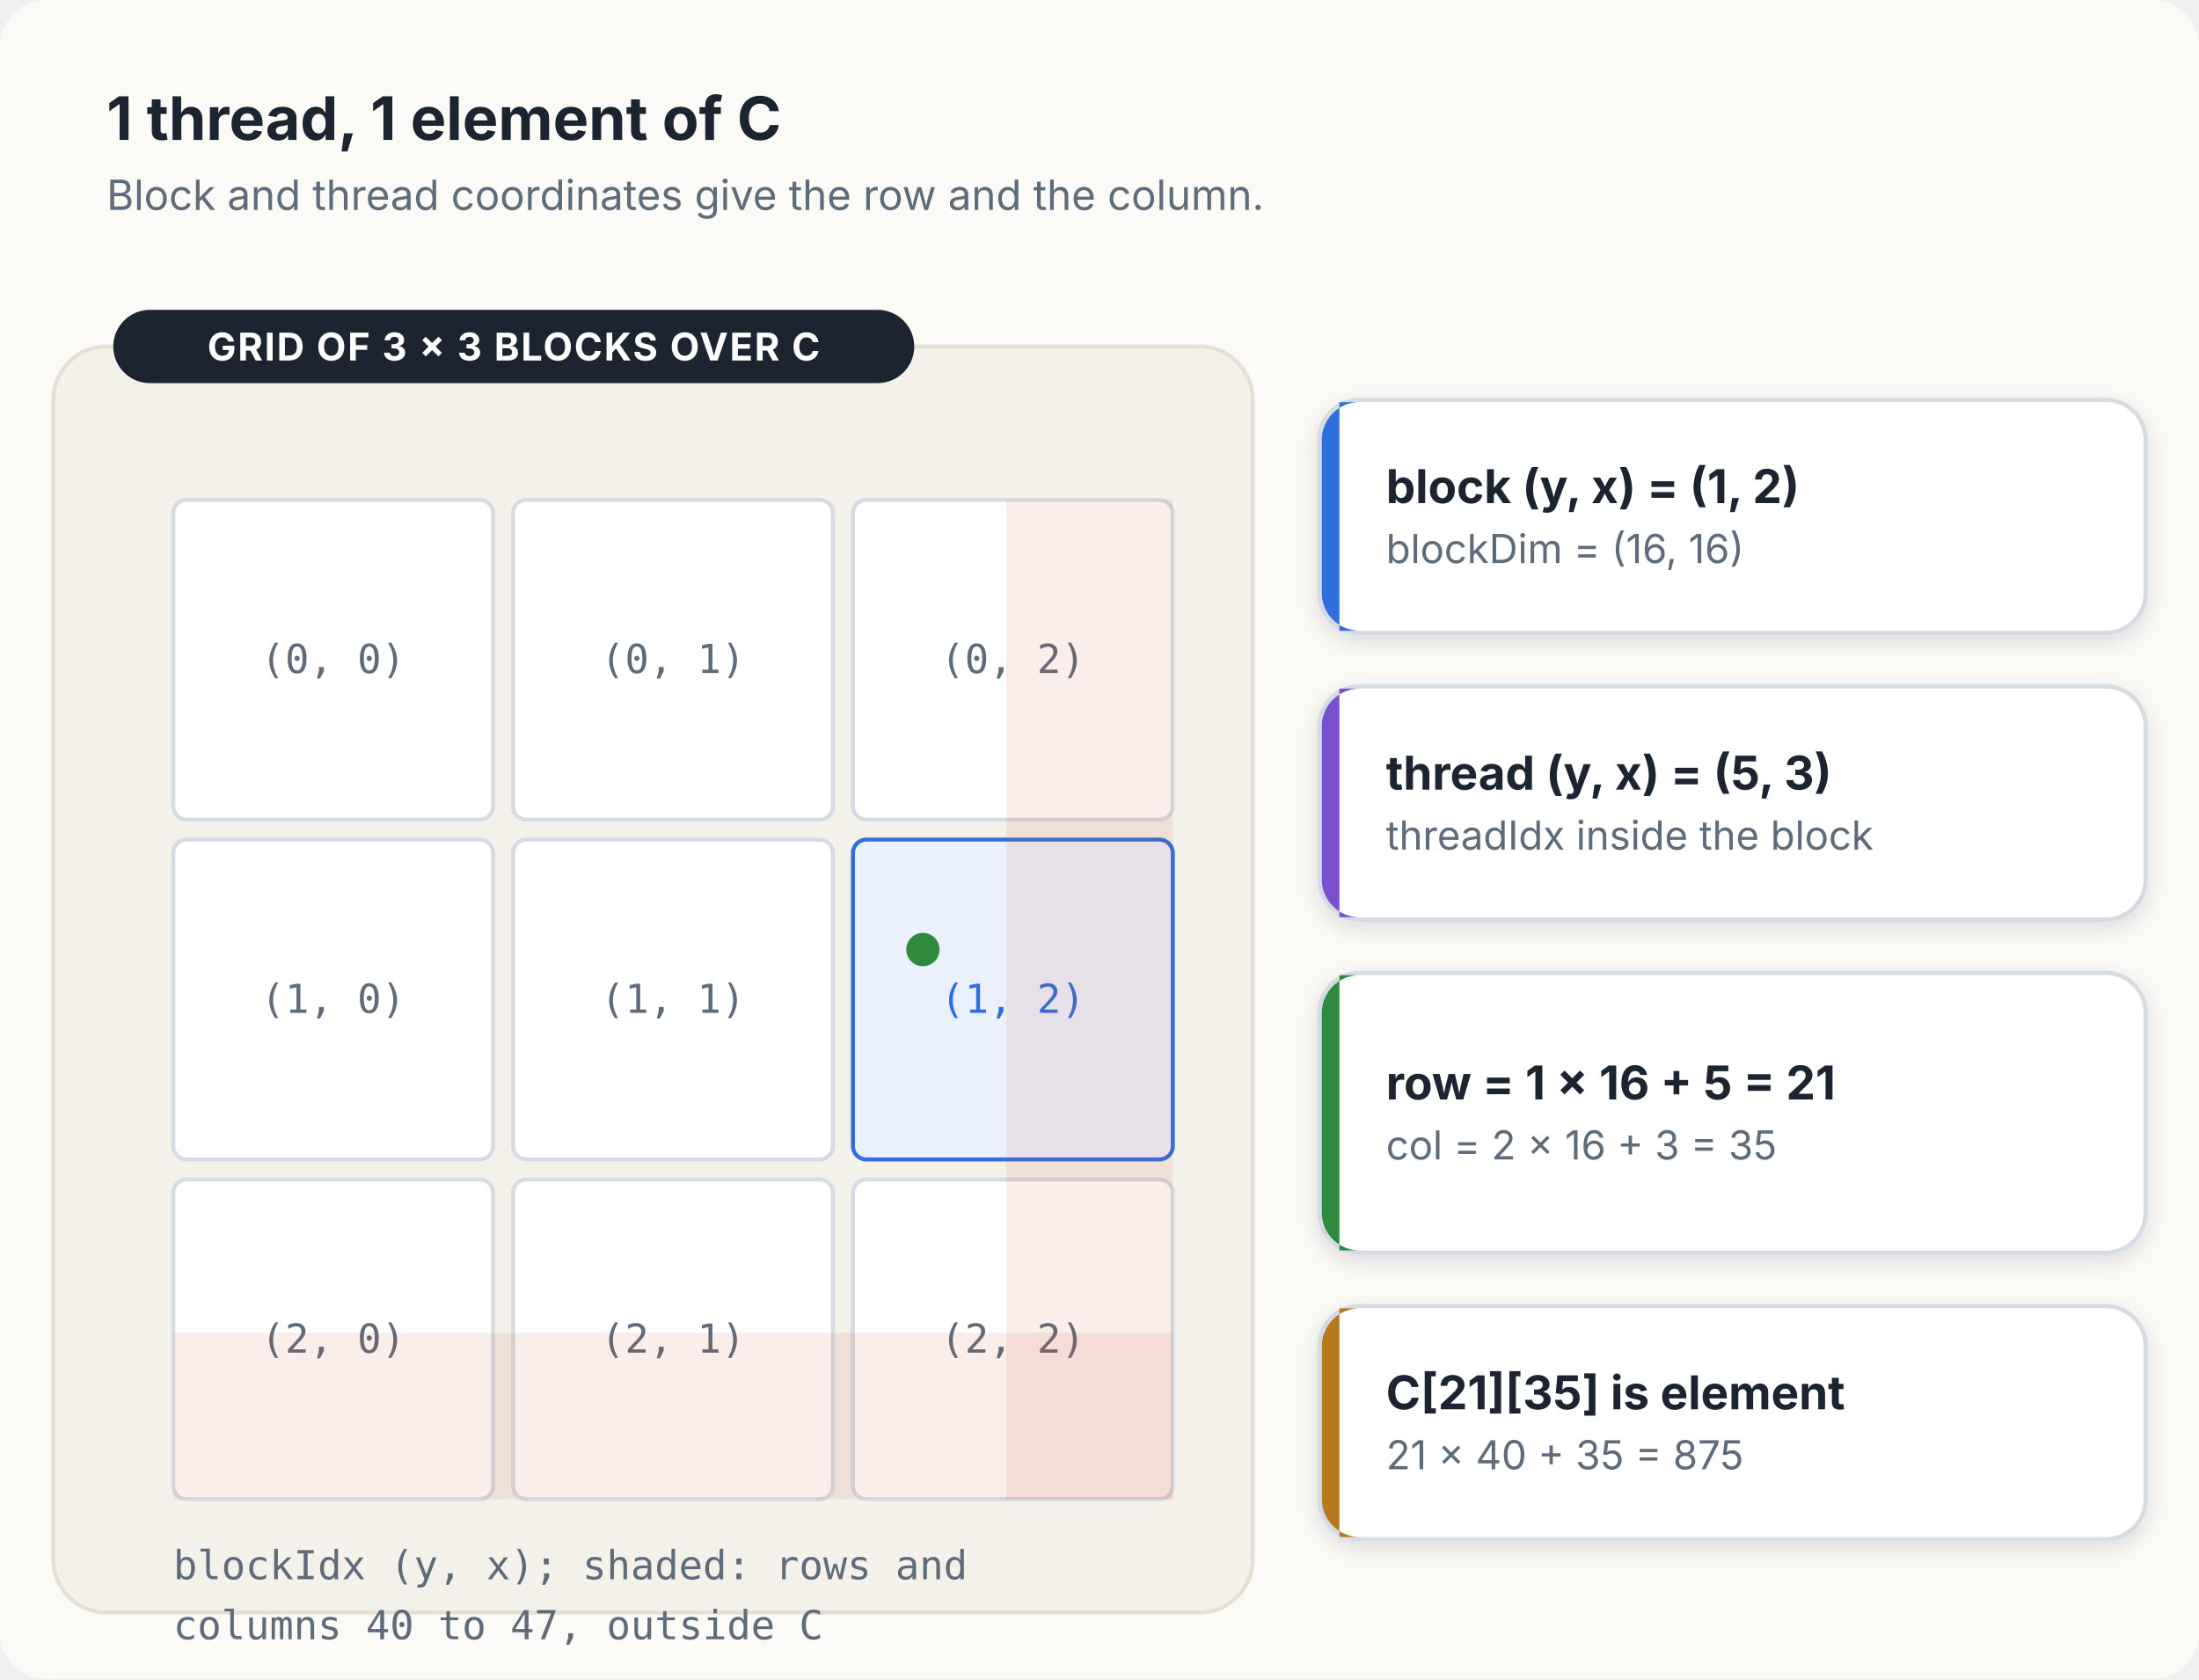
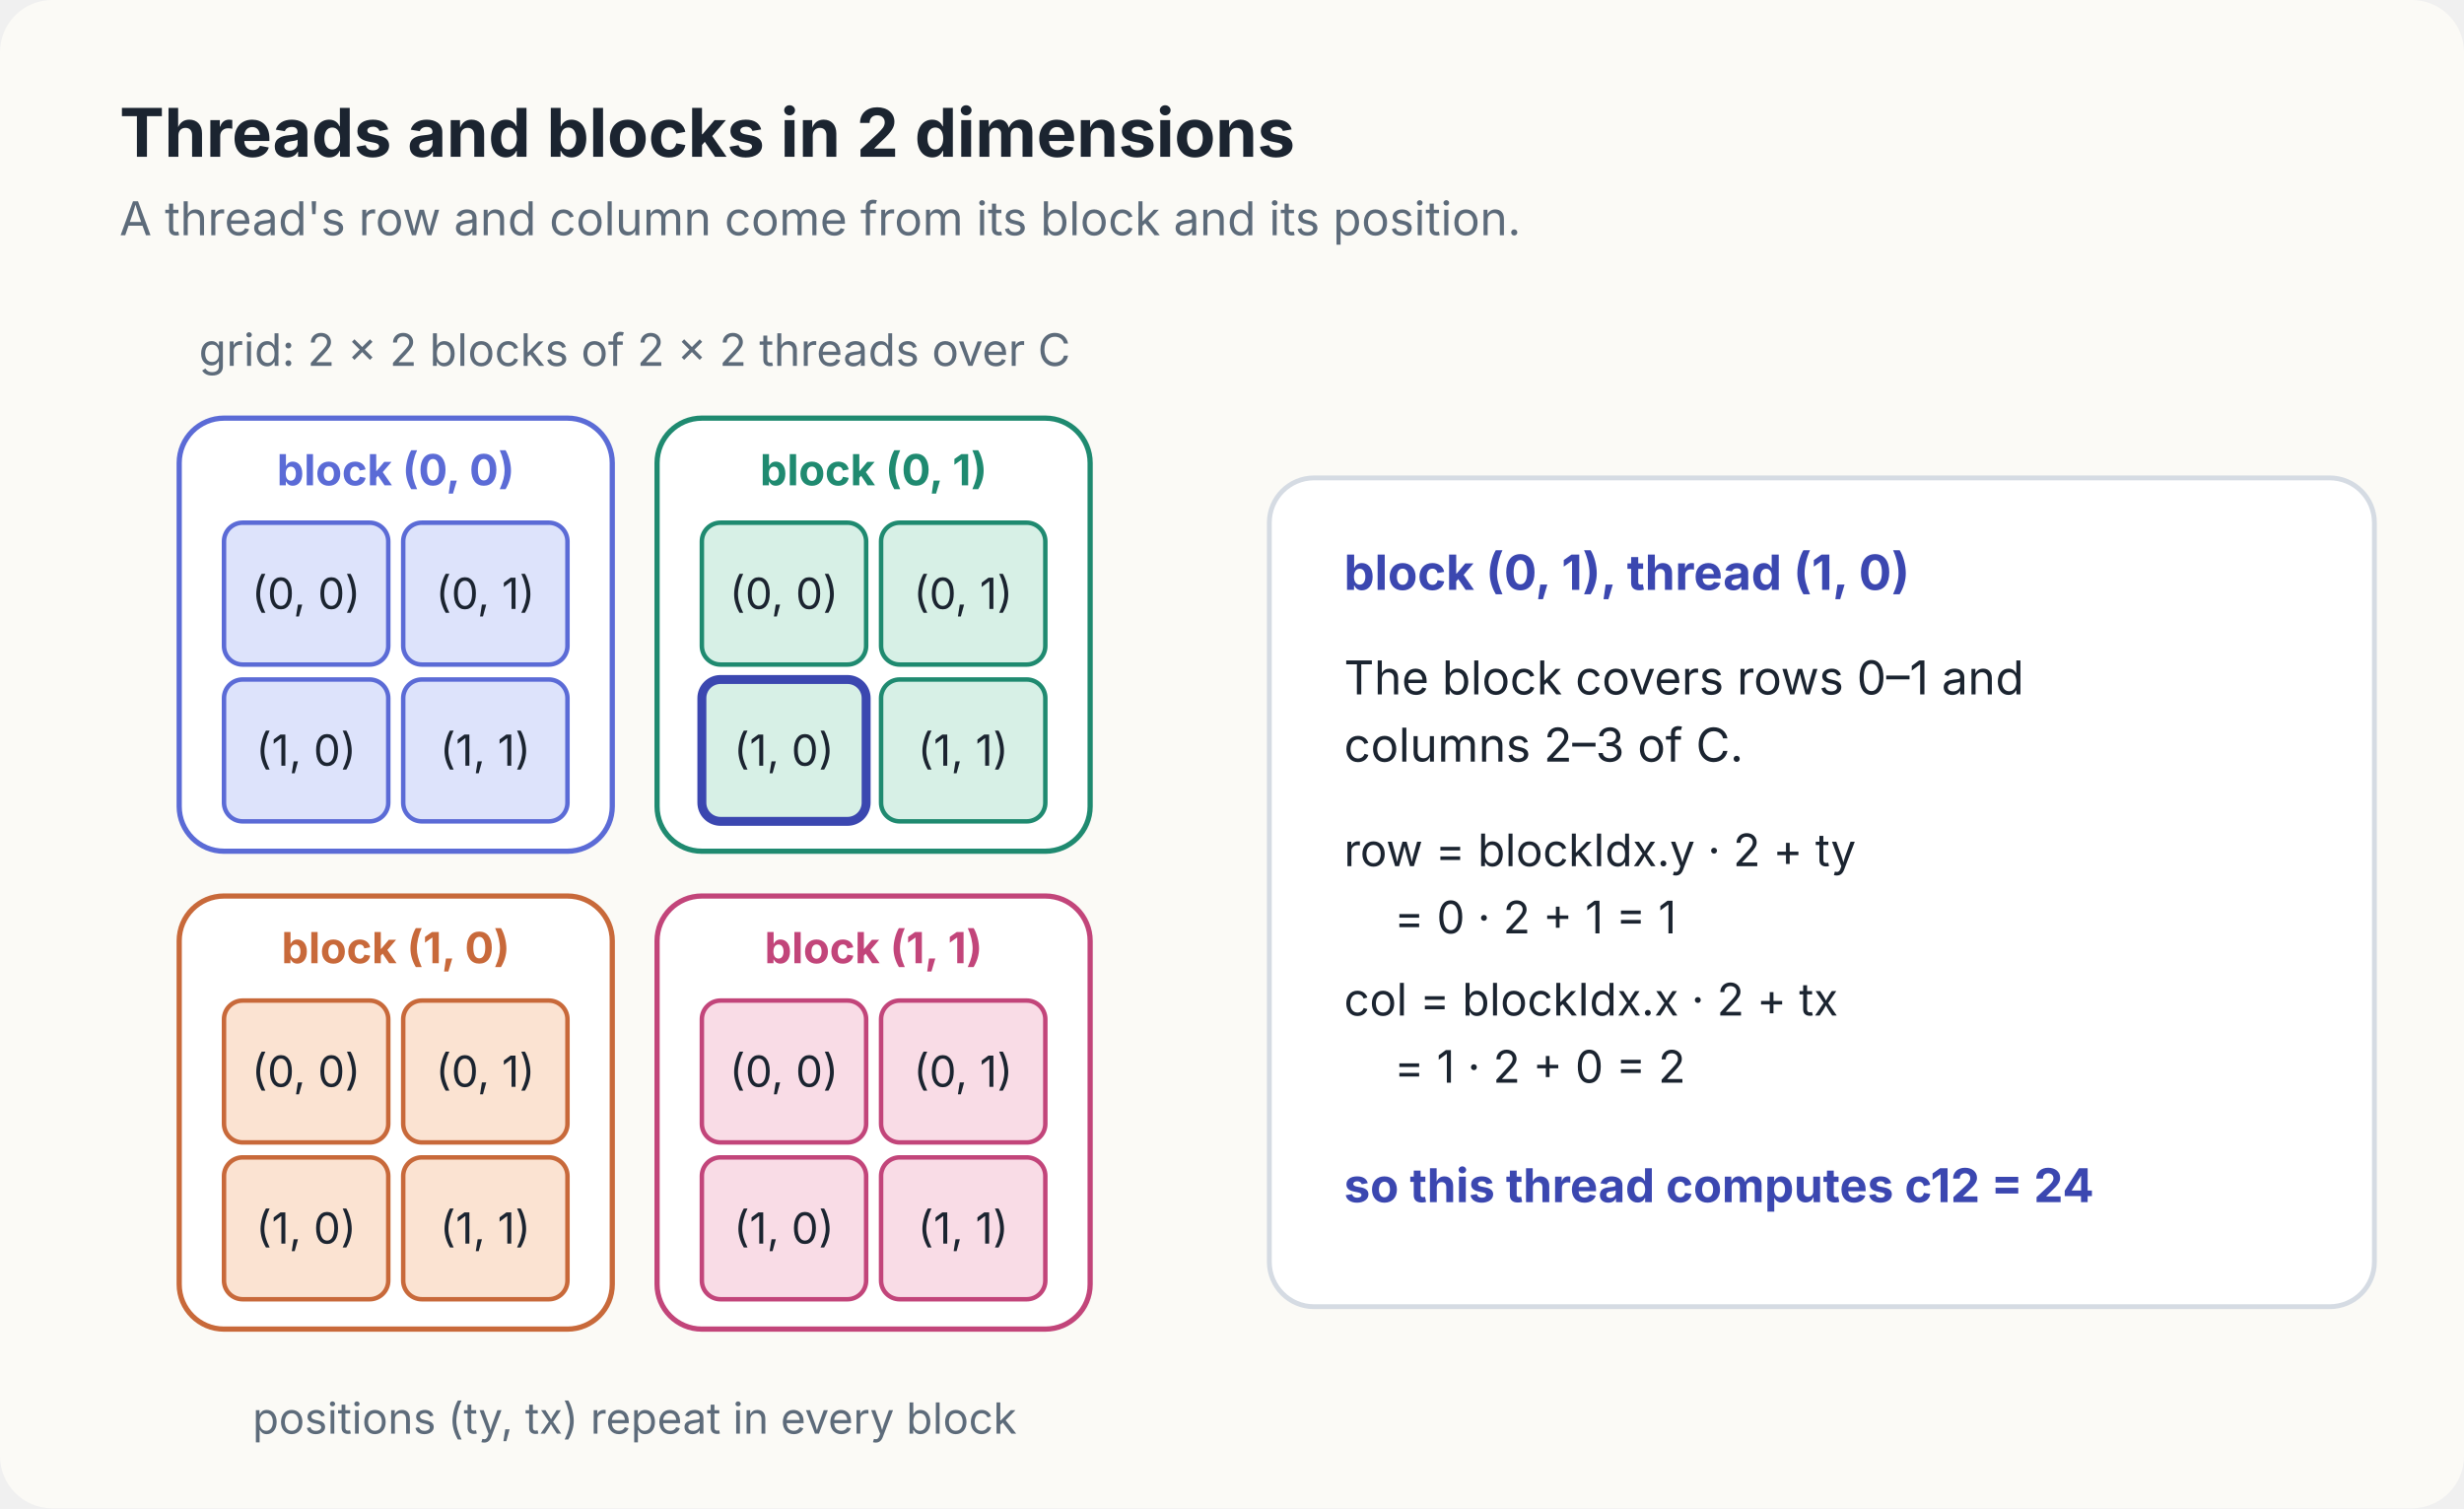
- <svg xmlns="http://www.w3.org/2000/svg" viewBox="0 0 660 504" width="660" height="504" role="img" aria-label="Left: a grid of 3 by 3 blocks of 16 by 16 threads laid over a 40 by 40 matrix C; the last 8 rows and columns of threads, 40 to 47, are shaded as outside C. Block (1, 2) is highlighted, and a dot marks thread (5, 3) inside it. Right: row = 1 times 16 plus 5 = 21, column = 2 times 16 plus 3 = 35, and C[21][35] is element 21 times 40 plus 35 = 875 of the slice.">
+ <svg xmlns="http://www.w3.org/2000/svg" viewBox="0 0 660 404" width="660" height="404" role="img" aria-label="A grid of 2 by 2 blocks over the 4 by 4 matrix C, 1 colour per block: block (0, 0) lavender, (0, 1) mint, (1, 0) peach and (1, 1) pink. Each block holds 4 threads labelled (ty, tx) from (0, 0) to (1, 1). Thread (1, 0) of block (0, 1) is outlined. The panel on the right: the block covers rows 0 to 1 and columns 2 to 3; row = 0 times 2 + 1 = 1, col = 1 times 2 + 0 = 2, so the thread computes c12 = 24.">
  <style>
    text { font-family: Inter, "Segoe UI", "Helvetica Neue", Helvetica, Arial, sans-serif; fill: #1B2430; }
    .title { font-size: 18px; font-weight: 650; }
    .lede { font-size: 12.5px; fill: #5D6B7A; }
    .name { font-size: 14px; font-weight: 650; }
    .sub { font-size: 12px; fill: #5D6B7A; }
    .note { font-size: 12px; fill: #5D6B7A; }
    .tab { font-size: 11.5px; font-weight: 650; letter-spacing: 0.04em; fill: #5D6B7A; }
    .mono { font-family: "JetBrains Mono", "SF Mono", Menlo, Consolas, monospace; font-size: 12px; }
    .dim { fill: #8794A3; }
    .strong { font-weight: 700; }
    .trap { fill: #CF4526; font-weight: 700; }
    .pill { font-size: 11px; font-weight: 600; }
    .wire { fill: none; stroke: #3F5873; stroke-width: 1.8; stroke-linecap: round; stroke-linejoin: round; }
    .wire.danger { stroke: #CF4526; stroke-dasharray: 6 5; }
    .wire.idle { stroke: #7F8EA0; stroke-dasharray: 2 5; }
  </style>
  <defs>
    <filter id="lift" x="-10%" y="-10%" width="120%" height="135%">
      <feDropShadow dx="0" dy="2" stdDeviation="3" flood-color="#1B2430" flood-opacity="0.13" />
    </filter>
    <linearGradient id="thor-body" x1="0" y1="0" x2="0" y2="1">
      <stop offset="0" stop-color="#C6CCD5" />
      <stop offset="1" stop-color="#979EA9" />
    </linearGradient>
    <linearGradient id="switch-body" x1="0" y1="0" x2="0" y2="1">
      <stop offset="0" stop-color="#3B4656" />
      <stop offset="1" stop-color="#232B37" />
    </linearGradient>
    <marker id="head" viewBox="0 0 10 10" refX="8.5" refY="5" markerUnits="userSpaceOnUse" markerWidth="11" markerHeight="11" orient="auto">
      <path d="M0.5,1 L9,5 L0.5,9 Z" fill="#3F5873" />
    </marker>
    <marker id="head-danger" viewBox="0 0 10 10" refX="8.5" refY="5" markerUnits="userSpaceOnUse" markerWidth="11" markerHeight="11" orient="auto">
      <path d="M0.5,1 L9,5 L0.5,9 Z" fill="#CF4526" />
    </marker>
    <marker id="head-idle" viewBox="0 0 10 10" refX="8.5" refY="5" markerUnits="userSpaceOnUse" markerWidth="11" markerHeight="11" orient="auto">
      <path d="M0.5,1 L9,5 L0.5,9 Z" fill="#7F8EA0" />
    </marker>
  </defs>
-   <rect width="660" height="504" rx="14" fill="#FBFAF6" />
-   <text x="32.0" y="42.0" class="title" text-anchor="start" xml:space="preserve">1 thread, 1 element of C</text>
-   <text x="32.0" y="63.0" class="lede" text-anchor="start" xml:space="preserve">Block and thread coordinates give the row and the column.</text>
-   <rect x="16" y="104" width="360" height="380" rx="16" fill="#F3F1EA" stroke="#E4E0D4" stroke-width="1.2" />
-   <rect x="34" y="93" width="240.4" height="22" rx="11" fill="#1B2430" />
-   <text x="154.2" y="108.2" class="tab" text-anchor="middle" style="fill:#FFFFFF" xml:space="preserve">GRID OF 3 × 3 BLOCKS OVER C</text>
-   <rect x="52.0" y="150.0" width="96.0" height="96.0" rx="4" fill="#FFFFFF" stroke="#D5DBE3" stroke-width="1.2" />
-   <text x="100.0" y="202.0" class="mono" text-anchor="middle" style="fill:#5D6B7A" xml:space="preserve">(0, 0)</text>
-   <rect x="154.0" y="150.0" width="96.0" height="96.0" rx="4" fill="#FFFFFF" stroke="#D5DBE3" stroke-width="1.2" />
-   <text x="202.0" y="202.0" class="mono" text-anchor="middle" style="fill:#5D6B7A" xml:space="preserve">(0, 1)</text>
-   <rect x="256.0" y="150.0" width="96.0" height="96.0" rx="4" fill="#FFFFFF" stroke="#D5DBE3" stroke-width="1.2" />
-   <text x="304.0" y="202.0" class="mono" text-anchor="middle" style="fill:#5D6B7A" xml:space="preserve">(0, 2)</text>
-   <rect x="52.0" y="252.0" width="96.0" height="96.0" rx="4" fill="#FFFFFF" stroke="#D5DBE3" stroke-width="1.2" />
-   <text x="100.0" y="304.0" class="mono" text-anchor="middle" style="fill:#5D6B7A" xml:space="preserve">(1, 0)</text>
-   <rect x="154.0" y="252.0" width="96.0" height="96.0" rx="4" fill="#FFFFFF" stroke="#D5DBE3" stroke-width="1.2" />
-   <text x="202.0" y="304.0" class="mono" text-anchor="middle" style="fill:#5D6B7A" xml:space="preserve">(1, 1)</text>
-   <rect x="256.0" y="252.0" width="96.0" height="96.0" rx="4" fill="#EAF1FD" stroke="#2F6FDB" stroke-width="1.2" />
-   <text x="304.0" y="304.0" class="mono" text-anchor="middle" style="fill:#2F6FDB" xml:space="preserve">(1, 2)</text>
-   <rect x="52.0" y="354.0" width="96.0" height="96.0" rx="4" fill="#FFFFFF" stroke="#D5DBE3" stroke-width="1.2" />
-   <text x="100.0" y="406.0" class="mono" text-anchor="middle" style="fill:#5D6B7A" xml:space="preserve">(2, 0)</text>
-   <rect x="154.0" y="354.0" width="96.0" height="96.0" rx="4" fill="#FFFFFF" stroke="#D5DBE3" stroke-width="1.2" />
-   <text x="202.0" y="406.0" class="mono" text-anchor="middle" style="fill:#5D6B7A" xml:space="preserve">(2, 1)</text>
-   <rect x="256.0" y="354.0" width="96.0" height="96.0" rx="4" fill="#FFFFFF" stroke="#D5DBE3" stroke-width="1.2" />
-   <text x="304.0" y="406.0" class="mono" text-anchor="middle" style="fill:#5D6B7A" xml:space="preserve">(2, 2)</text>
-   <rect x="302.0" y="150" width="50.0" height="300" fill="#CF4526" opacity="0.10" />
-   <rect x="52" y="400.0" width="300" height="50.0" fill="#CF4526" opacity="0.10" />
-   <circle cx="277.0" cy="285.0" r="5" fill="#2E8B3D" />
-   <text x="52.0" y="474.0" class="mono" text-anchor="start" style="fill:#5D6B7A" xml:space="preserve">blockIdx (y, x); shaded: rows and</text>
-   <text x="52.0" y="492.0" class="mono" text-anchor="start" style="fill:#5D6B7A" xml:space="preserve">columns 40 to 47, outside C</text>
-   <rect x="396" y="120" width="248" height="70" rx="12" fill="#FFFFFF" stroke="#D5DBE3" stroke-width="1.3" filter="url(#lift)" />
-   <path d="M408,120.7 H402 V189.3 H408 A11.3,11.3 0 0 1 396.7,178 V132 A11.3,11.3 0 0 1 408,120.7 Z" fill="#2F6FDB" />
-   <text x="416.0" y="151.0" class="name" text-anchor="start" xml:space="preserve">block (y, x) = (1, 2)</text>
-   <text x="416.0" y="169.0" class="sub" text-anchor="start" xml:space="preserve">blockDim = (16, 16)</text>
-   <rect x="396" y="206" width="248" height="70" rx="12" fill="#FFFFFF" stroke="#D5DBE3" stroke-width="1.3" filter="url(#lift)" />
-   <path d="M408,206.7 H402 V275.3 H408 A11.3,11.3 0 0 1 396.7,264 V218 A11.3,11.3 0 0 1 408,206.7 Z" fill="#7A4FD0" />
-   <text x="416.0" y="237.0" class="name" text-anchor="start" xml:space="preserve">thread (y, x) = (5, 3)</text>
-   <text x="416.0" y="255.0" class="sub" text-anchor="start" xml:space="preserve">threadIdx inside the block</text>
-   <rect x="396" y="292" width="248" height="84" rx="12" fill="#FFFFFF" stroke="#D5DBE3" stroke-width="1.3" filter="url(#lift)" />
-   <path d="M408,292.7 H402 V375.3 H408 A11.3,11.3 0 0 1 396.7,364 V304 A11.3,11.3 0 0 1 408,292.7 Z" fill="#2E8B3D" />
-   <text x="416.0" y="330.0" class="name" text-anchor="start" xml:space="preserve">row = 1 × 16 + 5 = 21</text>
-   <text x="416.0" y="348.0" class="sub" text-anchor="start" xml:space="preserve">col = 2 × 16 + 3 = 35</text>
-   <rect x="396" y="392" width="248" height="70" rx="12" fill="#FFFFFF" stroke="#D5DBE3" stroke-width="1.3" filter="url(#lift)" />
-   <path d="M408,392.7 H402 V461.3 H408 A11.3,11.3 0 0 1 396.7,450 V404 A11.3,11.3 0 0 1 408,392.7 Z" fill="#B7791F" />
-   <text x="416.0" y="423.0" class="name" text-anchor="start" xml:space="preserve">C[21][35] is element</text>
-   <text x="416.0" y="441.0" class="sub" text-anchor="start" xml:space="preserve">21 × 40 + 35 = 875</text>
+   <rect width="660" height="404" rx="14" fill="#FBFAF6" />
+   <text x="32.0" y="42.0" class="title" text-anchor="start" xml:space="preserve">Threads and blocks in 2 dimensions</text>
+   <text x="32.0" y="63.0" class="lede" text-anchor="start" xml:space="preserve">A thread's row and column come from its block and its position.</text>
+   <defs>
+     <marker id="tip-ink" viewBox="0 0 10 10" refX="8.5" refY="5" markerUnits="userSpaceOnUse" markerWidth="10" markerHeight="10" orient="auto">
+       <path d="M0.5,1 L9,5 L0.5,9 Z" fill="#3F5873" />
+     </marker>
+     <marker id="tip-deep" viewBox="0 0 10 10" refX="8.5" refY="5" markerUnits="userSpaceOnUse" markerWidth="10" markerHeight="10" orient="auto">
+       <path d="M0.5,1 L9,5 L0.5,9 Z" fill="#3B47B0" />
+     </marker>
+     <marker id="tip-mint" viewBox="0 0 10 10" refX="8.5" refY="5" markerUnits="userSpaceOnUse" markerWidth="10" markerHeight="10" orient="auto">
+       <path d="M0.5,1 L9,5 L0.5,9 Z" fill="#1F8A70" />
+     </marker>
+   </defs>
+   <text x="170.0" y="98.0" text-anchor="middle" font-size="12" style="fill:#5D6B7A" xml:space="preserve">grid: 2 × 2 blocks of 2 × 2 threads over C</text>
+   <rect x="48.0" y="112.0" width="116.0" height="116.0" rx="12" fill="#FFFFFF" stroke="#5B6BD6" stroke-width="1.4" />
+   <text x="106.0" y="130.0" text-anchor="middle" font-size="11.5" font-weight="650" style="fill:#5B6BD6" xml:space="preserve">block (0, 0)</text>
+   <rect x="60.0" y="140.0" width="44.0" height="38.0" rx="5" fill="#DDE3FB" stroke="#5B6BD6" stroke-width="1.2" />
+   <text x="82.0" y="163.1" text-anchor="middle" font-size="11.5" style="fill:#1B2430" xml:space="preserve">(0, 0)</text>
+   <rect x="108.0" y="140.0" width="44.0" height="38.0" rx="5" fill="#DDE3FB" stroke="#5B6BD6" stroke-width="1.2" />
+   <text x="130.0" y="163.1" text-anchor="middle" font-size="11.5" style="fill:#1B2430" xml:space="preserve">(0, 1)</text>
+   <rect x="60.0" y="182.0" width="44.0" height="38.0" rx="5" fill="#DDE3FB" stroke="#5B6BD6" stroke-width="1.2" />
+   <text x="82.0" y="205.1" text-anchor="middle" font-size="11.5" style="fill:#1B2430" xml:space="preserve">(1, 0)</text>
+   <rect x="108.0" y="182.0" width="44.0" height="38.0" rx="5" fill="#DDE3FB" stroke="#5B6BD6" stroke-width="1.2" />
+   <text x="130.0" y="205.1" text-anchor="middle" font-size="11.5" style="fill:#1B2430" xml:space="preserve">(1, 1)</text>
+   <rect x="176.0" y="112.0" width="116.0" height="116.0" rx="12" fill="#FFFFFF" stroke="#1F8A70" stroke-width="1.4" />
+   <text x="234.0" y="130.0" text-anchor="middle" font-size="11.5" font-weight="650" style="fill:#1F8A70" xml:space="preserve">block (0, 1)</text>
+   <rect x="188.0" y="140.0" width="44.0" height="38.0" rx="5" fill="#D7F0E6" stroke="#1F8A70" stroke-width="1.2" />
+   <text x="210.0" y="163.1" text-anchor="middle" font-size="11.5" style="fill:#1B2430" xml:space="preserve">(0, 0)</text>
+   <rect x="236.0" y="140.0" width="44.0" height="38.0" rx="5" fill="#D7F0E6" stroke="#1F8A70" stroke-width="1.2" />
+   <text x="258.0" y="163.1" text-anchor="middle" font-size="11.5" style="fill:#1B2430" xml:space="preserve">(0, 1)</text>
+   <rect x="188.0" y="182.0" width="44.0" height="38.0" rx="5" fill="#D7F0E6" stroke="#3B47B0" stroke-width="2.4" />
+   <text x="210.0" y="205.1" text-anchor="middle" font-size="11.5" style="fill:#1B2430" xml:space="preserve">(1, 0)</text>
+   <rect x="236.0" y="182.0" width="44.0" height="38.0" rx="5" fill="#D7F0E6" stroke="#1F8A70" stroke-width="1.2" />
+   <text x="258.0" y="205.1" text-anchor="middle" font-size="11.5" style="fill:#1B2430" xml:space="preserve">(1, 1)</text>
+   <rect x="48.0" y="240.0" width="116.0" height="116.0" rx="12" fill="#FFFFFF" stroke="#C8693A" stroke-width="1.4" />
+   <text x="106.0" y="258.0" text-anchor="middle" font-size="11.5" font-weight="650" style="fill:#C8693A" xml:space="preserve">block (1, 0)</text>
+   <rect x="60.0" y="268.0" width="44.0" height="38.0" rx="5" fill="#FBE3D2" stroke="#C8693A" stroke-width="1.2" />
+   <text x="82.0" y="291.1" text-anchor="middle" font-size="11.5" style="fill:#1B2430" xml:space="preserve">(0, 0)</text>
+   <rect x="108.0" y="268.0" width="44.0" height="38.0" rx="5" fill="#FBE3D2" stroke="#C8693A" stroke-width="1.2" />
+   <text x="130.0" y="291.1" text-anchor="middle" font-size="11.5" style="fill:#1B2430" xml:space="preserve">(0, 1)</text>
+   <rect x="60.0" y="310.0" width="44.0" height="38.0" rx="5" fill="#FBE3D2" stroke="#C8693A" stroke-width="1.2" />
+   <text x="82.0" y="333.1" text-anchor="middle" font-size="11.5" style="fill:#1B2430" xml:space="preserve">(1, 0)</text>
+   <rect x="108.0" y="310.0" width="44.0" height="38.0" rx="5" fill="#FBE3D2" stroke="#C8693A" stroke-width="1.2" />
+   <text x="130.0" y="333.1" text-anchor="middle" font-size="11.5" style="fill:#1B2430" xml:space="preserve">(1, 1)</text>
+   <rect x="176.0" y="240.0" width="116.0" height="116.0" rx="12" fill="#FFFFFF" stroke="#C2457A" stroke-width="1.4" />
+   <text x="234.0" y="258.0" text-anchor="middle" font-size="11.5" font-weight="650" style="fill:#C2457A" xml:space="preserve">block (1, 1)</text>
+   <rect x="188.0" y="268.0" width="44.0" height="38.0" rx="5" fill="#F9DCE6" stroke="#C2457A" stroke-width="1.2" />
+   <text x="210.0" y="291.1" text-anchor="middle" font-size="11.5" style="fill:#1B2430" xml:space="preserve">(0, 0)</text>
+   <rect x="236.0" y="268.0" width="44.0" height="38.0" rx="5" fill="#F9DCE6" stroke="#C2457A" stroke-width="1.2" />
+   <text x="258.0" y="291.1" text-anchor="middle" font-size="11.5" style="fill:#1B2430" xml:space="preserve">(0, 1)</text>
+   <rect x="188.0" y="310.0" width="44.0" height="38.0" rx="5" fill="#F9DCE6" stroke="#C2457A" stroke-width="1.2" />
+   <text x="210.0" y="333.1" text-anchor="middle" font-size="11.5" style="fill:#1B2430" xml:space="preserve">(1, 0)</text>
+   <rect x="236.0" y="310.0" width="44.0" height="38.0" rx="5" fill="#F9DCE6" stroke="#C2457A" stroke-width="1.2" />
+   <text x="258.0" y="333.1" text-anchor="middle" font-size="11.5" style="fill:#1B2430" xml:space="preserve">(1, 1)</text>
+   <text x="170.0" y="384.0" text-anchor="middle" font-size="11.5" style="fill:#5D6B7A" xml:space="preserve">positions (ty, tx) repeat in every block</text>
+   <rect x="340.0" y="128.0" width="296.0" height="222.0" rx="12" fill="#FFFFFF" stroke="#D5DBE3" stroke-width="1.3" />
+   <text x="360.0" y="158.0" text-anchor="start" font-size="13" font-weight="650" style="fill:#3B47B0" xml:space="preserve">block (0, 1), thread (1, 0)</text>
+   <text x="360.0" y="186.0" text-anchor="start" font-size="12.5" style="fill:#1B2430" xml:space="preserve">The block covers rows 0–1 and</text>
+   <text x="360.0" y="204.0" text-anchor="start" font-size="12.5" style="fill:#1B2430" xml:space="preserve">columns 2–3 of C.</text>
+   <text x="360.0" y="232.0" text-anchor="start" font-size="12" font-family="JetBrains Mono, SF Mono, Menlo, Consolas, monospace" style="fill:#1B2430" xml:space="preserve">row = blockIdx.y · 2 + ty</text>
+   <text x="360.0" y="250.0" text-anchor="start" font-size="12" font-family="JetBrains Mono, SF Mono, Menlo, Consolas, monospace" style="fill:#1B2430" xml:space="preserve">    = 0 · 2 + 1 = 1</text>
+   <text x="360.0" y="272.0" text-anchor="start" font-size="12" font-family="JetBrains Mono, SF Mono, Menlo, Consolas, monospace" style="fill:#1B2430" xml:space="preserve">col = blockIdx.x · 2 + tx</text>
+   <text x="360.0" y="290.0" text-anchor="start" font-size="12" font-family="JetBrains Mono, SF Mono, Menlo, Consolas, monospace" style="fill:#1B2430" xml:space="preserve">    = 1 · 2 + 0 = 2</text>
+   <text x="360.0" y="322.0" text-anchor="start" font-size="12.5" font-weight="650" style="fill:#3B47B0" xml:space="preserve">so this thread computes c12 = 24</text>
</svg>
